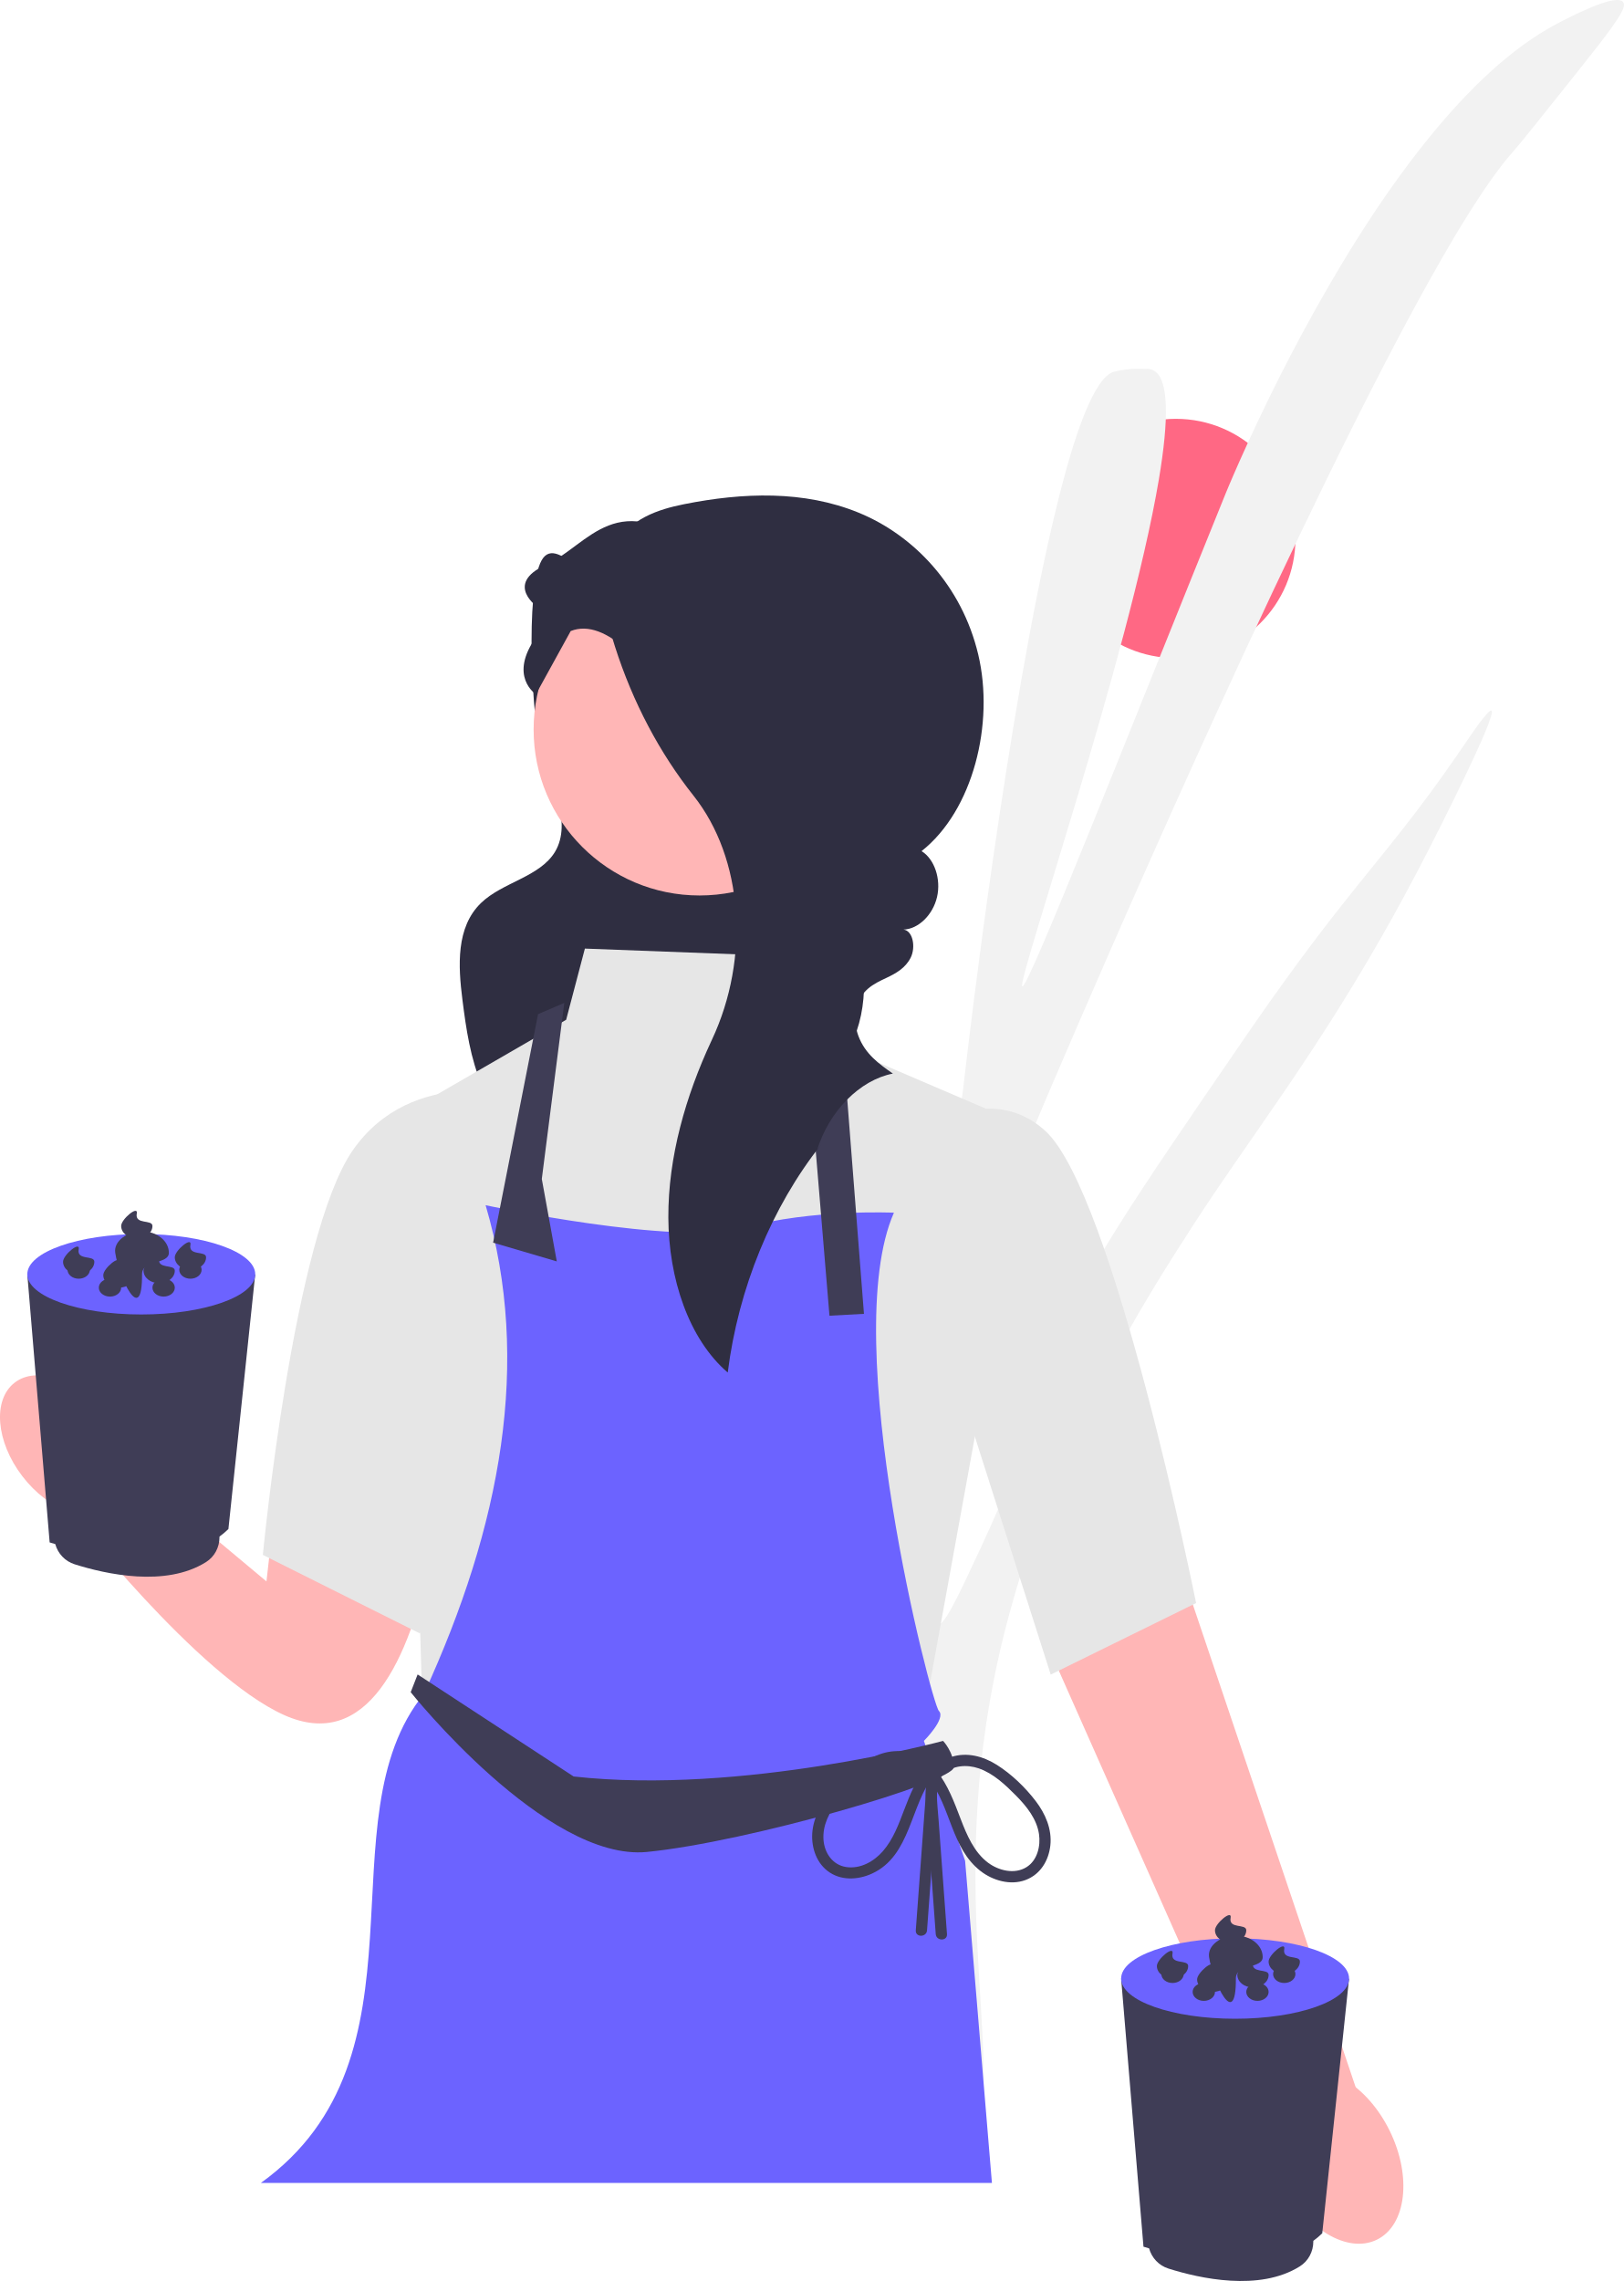
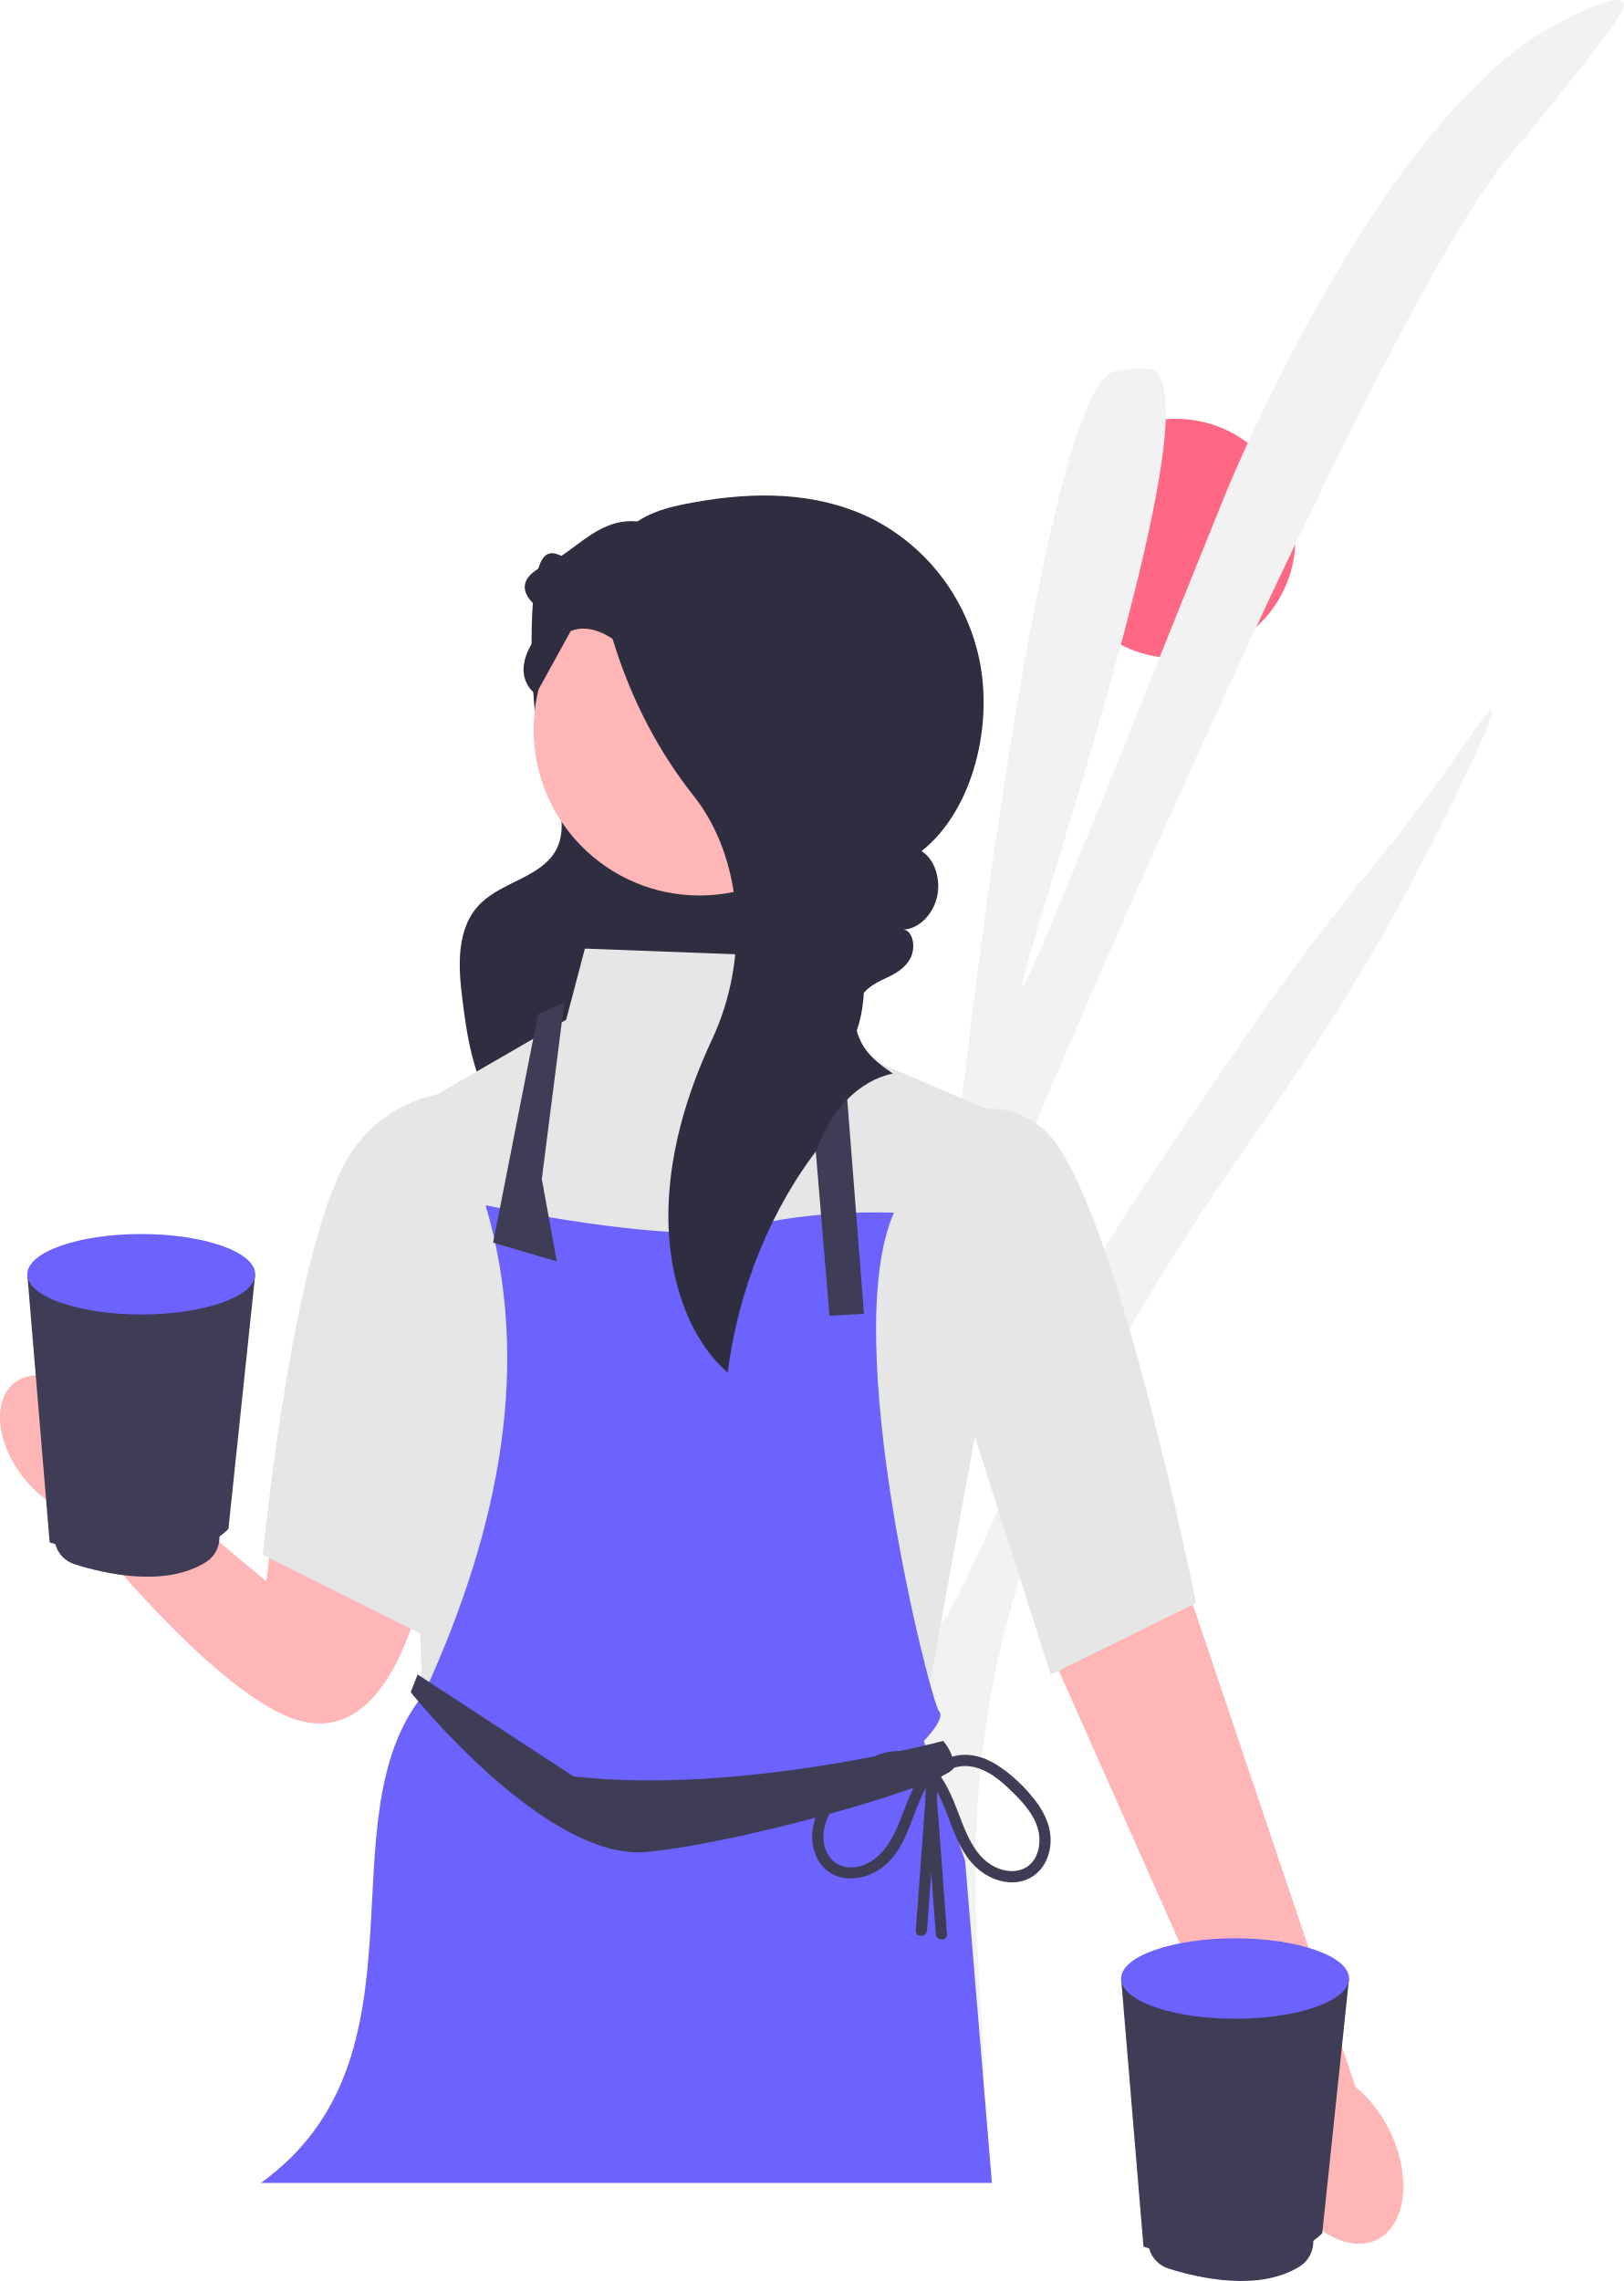
- <svg xmlns="http://www.w3.org/2000/svg" id="uuid-a184820f-41a7-4e6d-ae1b-ab1a8e41ca16" width="433.526" height="608.892" viewBox="0 0 433.526 608.892">
+ <svg xmlns="http://www.w3.org/2000/svg" id="uuid-68117a4e-af63-42af-9818-0ed9fc5288da" width="433.526" height="608.892" viewBox="0 0 433.526 608.892">
  <circle cx="313.889" cy="143.739" r="31.937" fill="#ff6884" />
-   <path d="M181.748,577.745c-.12,1.533-.115,2.956,.044,4.348l76.752-3.07c.642-1.424,1.179-2.895,1.636-4.415,8.305-27.338-8.923-71.598,7.985-138.921,12.553-49.957,38.126-89.663,50.048-108.16,14.651-22.75,31.439-43.876,50.531-77.316,4.138-7.234,8.382-15.068,12.753-23.606,1.465-2.855,18.343-35.973,16.648-36.915-.794-.434-5.341,6.298-6.881,8.561-13.596,20.015-21.605,28.854-33.015,43.318-6.925,8.77-15.089,19.583-26.489,36.221-29.237,42.623-43.842,63.921-48.6,79.621-1.256,4.193-7.935,26.883-21.095,55.218-6.723,14.458-10.085,21.687-12.098,21.198-5.701-1.403-.447-60.363,21.095-119.949,3.685-10.142,6.48-16.649,11.788-28.953,8.622-20.075,56.643-131.65,92.54-198.723,4.504-8.44,8.831-16.148,12.832-22.91,.778-1.274,1.53-2.521,2.259-3.715,5.057-8.229,9.56-14.753,13.352-18.995,2.007-2.255,7.086-8.621,17.268-21.405,4.043-5.081,7-8.85,8.987-11.597,.295-.4,.564-.799,.783-1.145,2.401-3.41,3.061-5.042,2.432-5.871-.902-1.181-4.157-.352-7.699,1.059-.383,.145-.79,.316-1.172,.487-3.846,1.604-7.725,3.649-9.018,4.348-11.866,6.3-23.263,17.191-33.702,30.011-3.876,4.738-7.586,9.728-11.162,14.843-11.509,16.513-21.41,34.387-28.85,49.055-9.116,18.075-14.49,31.314-14.49,31.314-25.005,61.666-52.661,132.164-54.287,131.633-1.784-.576,28.502-88.164,36.452-135.399,2.655-15.823,2.799-27.118-1.605-29.116-.158-.071-.316-.143-.499-.187-.681-.206-1.301-.155-1.636-.116,0,0-4.028-.357-8.205,.717-5.202,1.347-10.59,16.192-15.586,36.924-13.009,53.444-23.708,145.894-23.708,145.894-10.697,92.475-29.541,167.721-34.744,167.101-2.888-.351,.299-23.6-5.067-61.939-3.768-26.881-6.785-25.932-18.509-74.347-18.607-76.803-27.911-115.192-27.919-115.399,.013-1.632,.088-4.923-.54-8.316-.665-3.676-2.138-7.501-5.354-9.573-4.891-3.17-12.485-1.417-15.511,.62-2.42,1.65-3.573,4.545-3.694,8.64-.678,25.764,39.217,98.79,56.016,198.995,8.366,49.922,12.951,77.159,4.55,113.744-8.311,36.271-24.381,59.803-25.615,76.19h0Z" fill="#f2f2f2" />
-   <path d="M120.801,358.732s-.597,119.078-45.014,99.059c-23.098-10.411-57.191-54.305-57.191-54.305l14.085-13.486,38.453,32.143,7.242-63.926,42.423,.515,0-0Z" fill="#ffb6b6" />
-   <path d="M139.485,292.519s-29.427-8.331-45.316,14.55-24,108-24,108l42,21,27.316-143.55Z" fill="#e6e6e6" />
-   <path d="M168.848,158.11c-9.099,2.977-19.821-16.441-24.265-8.528-4.445,7.913-2.57,43.082-.069,51.853,1.243,4.359,3.331,8.502,4.536,12.87,1.205,4.368,1.443,9.202-.887,13.073-4.055,6.736-14.026,8.115-19.768,13.679-6.688,6.481-6.1,16.779-4.949,25.825,.992,7.797,2.118,15.685,5.283,23.017,3.165,7.333,8.629,14.16,16.278,17.666,9.739,4.464,21.181,2.925,31.625,.782,10.041-2.06,20.059-4.619,29.052-9.138s16.967-11.167,21.261-19.781c5.387-10.806,4.48-23.744,.082-35.155-4.399-11.411-12.007-21.563-19.93-31.269-13.344-16.346-27.846-31.892-43.379-46.498" fill="#2f2e41" />
-   <polygon points="299.124 355.835 317.794 426.429 363.066 560.627 339.492 574.014 280.221 440.473 265.243 369.224 299.124 355.835" fill="#ffb6b6" />
-   <polygon points="209.137 255.217 156.137 253.217 151.137 272.217 108.169 297.069 112.637 451.717 245.637 463.717 264.799 358.467 269.637 298.717 213.637 274.717 209.137 255.217" fill="#e6e6e6" />
-   <path d="M236.492,309.014s24.14-23.74,42.484-7.202c18.344,16.538,40.326,126.108,40.326,126.108l-38.81,19.094-44-138Z" fill="#e6e6e6" />
-   <path d="M238.637,323.717s-22-1-40,4-69-6-69-6c12.29,41.847,4.117,85.595-16.5,130.5-27.22,33.406,3.354,96.796-43.5,130.5h195.161l-7.161-86-11-32s6-6,4-8-27-99-12-133v-0Z" fill="#6c63ff" />
+   <path d="m181.748,577.745c-.12,1.533-.115,2.956.044,4.348l76.752-3.07c.642-1.424,1.179-2.895,1.636-4.415,8.305-27.338-8.923-71.598,7.985-138.921,12.553-49.957,38.126-89.663,50.048-108.16,14.651-22.75,31.439-43.876,50.531-77.316,4.138-7.234,8.382-15.068,12.753-23.606,1.465-2.855,18.343-35.973,16.648-36.915-.794-.434-5.341,6.298-6.881,8.561-13.596,20.015-21.605,28.854-33.015,43.318-6.925,8.77-15.089,19.583-26.489,36.221-29.237,42.623-43.842,63.921-48.6,79.621-1.256,4.193-7.935,26.883-21.095,55.218-6.723,14.458-10.085,21.687-12.098,21.198-5.701-1.403-.447-60.363,21.095-119.949,3.685-10.142,6.48-16.649,11.788-28.953,8.622-20.075,56.643-131.65,92.54-198.723,4.504-8.44,8.831-16.148,12.832-22.91.778-1.274,1.53-2.521,2.259-3.715,5.057-8.229,9.56-14.753,13.352-18.995,2.007-2.255,7.086-8.621,17.268-21.405,4.043-5.081,7-8.85,8.987-11.597.295-.4.564-.799.783-1.145,2.401-3.41,3.061-5.042,2.432-5.871-.902-1.181-4.157-.352-7.699,1.059-.383.145-.79.316-1.172.487-3.846,1.604-7.725,3.649-9.018,4.348-11.866,6.3-23.263,17.191-33.702,30.011-3.876,4.738-7.586,9.728-11.162,14.843-11.509,16.513-21.41,34.387-28.85,49.055-9.116,18.075-14.49,31.314-14.49,31.314-25.005,61.666-52.661,132.164-54.287,131.633-1.784-.576,28.502-88.164,36.452-135.399,2.655-15.823,2.799-27.118-1.605-29.116-.158-.071-.316-.143-.499-.187-.681-.206-1.301-.155-1.636-.116,0,0-4.028-.357-8.205.717-5.202,1.347-10.59,16.192-15.586,36.924-13.009,53.444-23.708,145.894-23.708,145.894-10.697,92.475-29.541,167.721-34.744,167.101-2.888-.351.299-23.6-5.067-61.939-3.768-26.881-6.785-25.932-18.509-74.347-18.607-76.803-27.911-115.192-27.919-115.399.013-1.632.088-4.923-.54-8.316-.665-3.676-2.138-7.501-5.354-9.573-4.891-3.17-12.485-1.417-15.511.62-2.42,1.65-3.573,4.545-3.694,8.64-.678,25.764,39.217,98.79,56.016,198.995,8.366,49.922,12.951,77.159,4.55,113.744-8.311,36.271-24.381,59.803-25.615,76.19h0Z" fill="#f2f2f2" />
+   <path d="m120.801,358.732s-.597,119.078-45.014,99.059c-23.098-10.411-57.191-54.305-57.191-54.305l14.085-13.486,38.453,32.143,7.242-63.926,42.423.515s0-0.0 0-0Z" fill="#ffb6b6" />
+   <path d="m139.485,292.519s-29.427-8.331-45.316,14.55-24,108-24,108l42,21,27.316-143.55Z" fill="#e6e6e6" />
+   <path d="m168.848,158.111c-9.099,2.977-19.821-16.441-24.265-8.528-4.445,7.913-2.57,43.082-.069,51.853,1.243,4.359,3.331,8.502,4.536,12.87,1.205,4.368,1.443,9.202-.887,13.073-4.055,6.736-14.026,8.115-19.768,13.679-6.688,6.481-6.1,16.779-4.949,25.825.992,7.797,2.118,15.685,5.283,23.017,3.165,7.333,8.629,14.16,16.278,17.666,9.739,4.464,21.181,2.925,31.625.782,10.041-2.06,20.059-4.619,29.052-9.138s16.967-11.167,21.261-19.781c5.387-10.806,4.48-23.744.082-35.155-4.399-11.411-12.007-21.563-19.93-31.269-13.344-16.346-27.846-31.892-43.379-46.498" fill="#2f2e41" />
+   <polygon points="299.124 355.835 317.794 426.429 363.066 560.627 339.492 574.014 280.221 440.473 265.242 369.224 299.124 355.835" fill="#ffb6b6" />
+   <polygon points="209.137 255.218 156.137 253.218 151.137 272.217 108.169 297.069 112.637 451.717 245.637 463.717 264.799 358.467 269.637 298.717 213.637 274.717 209.137 255.218" fill="#e6e6e6" />
+   <path d="m236.492,309.014s24.14-23.74,42.484-7.202c18.344,16.538,40.326,126.108,40.326,126.108l-38.81,19.094-44-138h0Z" fill="#e6e6e6" />
+   <path d="m238.637,323.717s-22-1-40,4-69-6-69-6c12.29,41.847,4.117,85.595-16.5,130.5-27.22,33.406,3.354,96.796-43.5,130.5h195.161l-7.161-86-11-32s6-6,4-8-27-99-12-133v-0Z" fill="#6c63ff" />
  <polygon points="143.637 270.717 131.637 331.717 148.637 336.717 144.637 314.717 150.637 267.717 143.637 270.717" fill="#3f3d56" />
  <polygon points="214.637 269.717 221.428 351.217 230.637 350.717 224.637 273.717 214.637 269.717" fill="#3f3d56" />
-   <path d="M251.759,464.717s-53.622,14.5-98.622,9.5l-41.652-27.236-1.848,4.736s36.122,45.283,63.061,42.642,81.939-18.642,81.939-22.642-2.878-7-2.878-7h-0Z" fill="#3f3d56" />
+   <path d="m251.759,464.717s-53.622,14.5-98.622,9.5l-41.652-27.236-1.848,4.736s36.122,45.283,63.061,42.642,81.939-18.642,81.939-22.642-2.878-7-2.878-7h-0Z" fill="#3f3d56" />
  <ellipse cx="16.743" cy="385.786" rx="13.588" ry="21.062" transform="translate(-231.0548 89.63172) rotate(-37.43475)" fill="#ffb6b6" />
  <ellipse cx="356.743" cy="575.786" rx="15.863" ry="24.588" transform="translate(-217.0666 215.8727) rotate(-26.12127)" fill="#ffb6b6" />
  <circle cx="186.743" cy="194.749" r="44.291" fill="#ffb6b6" />
-   <path d="M198.664,237.138l-.526-14.918s-26.749-61.333-45.786-53.769l-9.287,16.873s-7.522-4.791,.147-15.402,.651-7.606,.651-7.606c0,0-9.645-6.324,1.891-11.557,11.535-5.232,18.994-21.811,41.961-2.627,12.757,10.656,27.018,27.781,37.176,40.902,11.402,14.727,7.218,36.569-9.273,45.224-4.929,2.587-10.598,3.921-16.954,2.881l-0-0Z" fill="#2f2e41" />
-   <path d="M219.209,305.535c-13.196,16.631-22.113,38.389-24.938,60.85-10.414-8.939-15.785-25.103-15.855-41.351s4.674-32.52,11.438-47.066c.068-.145,.135-.291,.204-.436,10.227-21.821,8.387-48.38-4.944-65.166-8.992-11.323-16.183-24.858-20.956-39.806-2.695-8.439-4.47-18.762-.119-26.743,4.009-7.355,11.664-9.846,18.558-11.223,15.743-3.144,32.021-3.736,46.668,2.28s27.5,19.423,31.875,37.835c4.375,18.412-1.358,41.625-15.127,52.491,3.438,2.1,5.241,7.436,4.134,12.237s-5.014,8.594-8.961,8.7c2.515,.297,3.312,4.674,1.942,7.463-1.371,2.79-3.965,4.237-6.403,5.39-3.472,1.642-7.299,3.326-8.235,8.96-.375,2.259-.093,4.557,.653,6.565,1.809,4.866,5.578,7.541,9.213,10.068-8.846,1.724-17.031,10.011-20.286,20.538" fill="#2f2e41" />
-   <path d="M247.933,474.857c5.921,7.451,5.966,18.481,13.832,24.602,3.262,2.539,7.95,3.887,11.956,2.412,3.972-1.463,6.22-5.144,6.67-9.234,.48-4.354-1.327-8.492-3.927-11.888-2.808-3.667-6.419-7.141-10.327-9.619-3.621-2.296-8.026-3.499-12.214-2.115-4.22,1.395-6.716,4.815-6.825,9.251-.076,3.096,.362,6.247,.589,9.333l.692,9.398,1.42,19.29c.141,1.914,3.142,1.929,3,0l-2.22-30.171c-.176-2.385-.449-4.787-.483-7.18-.027-1.935,.297-3.839,1.704-5.261,2.464-2.489,6.356-2.707,9.504-1.616,3.902,1.353,7.121,4.42,9.967,7.304,2.77,2.806,5.488,6.186,6.089,10.208,.479,3.203-.436,7.054-3.346,8.855-3.191,1.976-7.438,.92-10.275-1.211-3.712-2.789-5.657-7.406-7.27-11.607-1.734-4.516-3.371-9.045-6.414-12.874-1.201-1.511-3.311,.624-2.121,2.121h0l-0-0Z" fill="#3f3d56" />
-   <path d="M247.219,471.735c-2.683,3.377-4.291,7.297-5.813,11.296-1.474,3.873-2.956,7.963-5.722,11.132-2.404,2.755-6.023,4.792-9.792,4.225-3.635-.547-5.808-3.769-6.057-7.268-.276-3.885,1.538-7.424,3.967-10.344,2.627-3.159,5.832-6.275,9.376-8.381,3.091-1.837,6.844-2.743,10.237-1.145,1.474,.694,2.734,1.829,3.316,3.376,.798,2.122,.398,4.58,.236,6.781-.831,11.294-1.662,22.587-2.494,33.881-.142,1.926,2.859,1.917,3,0,.837-11.376,1.674-22.752,2.512-34.128,.184-2.496,.474-5.142-.435-7.54-.699-1.843-1.979-3.338-3.63-4.403-3.498-2.257-7.948-2.231-11.704-.682-4.285,1.766-7.902,5.111-11.045,8.443-3.081,3.267-5.749,7.15-6.276,11.712-.451,3.904,.785,8.209,3.964,10.697,3.459,2.707,8.134,2.502,11.965,.731,10.337-4.779,10.143-18.241,16.516-26.261,1.189-1.496-.92-3.633-2.121-2.121h-0Z" fill="#3f3d56" />
+   <path d="m198.664,237.138l-.526-14.918s-26.749-61.333-45.786-53.769l-9.287,16.873s-7.522-4.791.147-15.402.651-7.606.651-7.606c0,0-9.645-6.324,1.891-11.557,11.535-5.232,18.994-21.811,41.961-2.627,12.757,10.656,27.018,27.781,37.176,40.902,11.402,14.727,7.218,36.569-9.273,45.224-4.929,2.587-10.598,3.921-16.954,2.881l-0-0Z" fill="#2f2e41" />
+   <path d="m219.209,305.535c-13.196,16.631-22.113,38.389-24.938,60.85-10.414-8.939-15.785-25.103-15.855-41.351s4.674-32.52,11.438-47.066c.068-.145.135-.291.204-.436,10.227-21.821,8.387-48.38-4.944-65.166-8.992-11.323-16.183-24.858-20.956-39.806-2.695-8.439-4.47-18.762-.119-26.743,4.009-7.355,11.664-9.846,18.558-11.223,15.743-3.144,32.021-3.736,46.668,2.28s27.5,19.423,31.875,37.835c4.375,18.412-1.358,41.625-15.127,52.491,3.438,2.1,5.241,7.436,4.134,12.237s-5.014,8.594-8.961,8.7c2.515.297,3.312,4.674,1.942,7.463-1.371,2.79-3.965,4.237-6.403,5.39-3.472,1.642-7.299,3.326-8.235,8.96-.375,2.259-.093,4.557.653,6.565,1.809,4.866,5.578,7.541,9.213,10.068-8.846,1.724-17.031,10.011-20.286,20.538" fill="#2f2e41" />
+   <path d="m247.933,474.857c5.921,7.451,5.966,18.481,13.832,24.602,3.262,2.539,7.95,3.887,11.956,2.412,3.972-1.463,6.22-5.144,6.67-9.234.48-4.354-1.327-8.492-3.927-11.888-2.808-3.667-6.419-7.141-10.327-9.619-3.621-2.296-8.026-3.499-12.214-2.115-4.22,1.395-6.716,4.815-6.825,9.251-.076,3.096.362,6.247.589,9.333l.692,9.398,1.42,19.29c.141,1.914,3.142,1.929,3,0l-2.22-30.171c-.176-2.385-.449-4.787-.483-7.18-.027-1.935.297-3.839,1.704-5.261,2.464-2.489,6.356-2.707,9.504-1.616,3.902,1.353,7.121,4.42,9.967,7.304,2.77,2.806,5.488,6.186,6.089,10.208.479,3.203-.436,7.054-3.346,8.855-3.191,1.976-7.438.92-10.275-1.211-3.712-2.789-5.657-7.406-7.27-11.607-1.734-4.516-3.371-9.045-6.414-12.874-1.201-1.511-3.311.624-2.121,2.121h0l-0-0.0 0.0 0Z" fill="#3f3d56" />
+   <path d="m247.219,471.735c-2.683,3.377-4.291,7.297-5.813,11.296-1.474,3.873-2.956,7.963-5.722,11.132-2.404,2.755-6.023,4.792-9.792,4.225-3.635-.547-5.808-3.769-6.057-7.268-.276-3.885,1.538-7.424,3.967-10.344,2.627-3.159,5.832-6.275,9.376-8.381,3.091-1.837,6.844-2.743,10.237-1.145,1.474.694,2.734,1.829,3.316,3.376.798,2.122.398,4.58.236,6.781-.831,11.294-1.662,22.587-2.494,33.881-.142,1.926,2.859,1.917,3,0,.837-11.376,1.674-22.752,2.512-34.128.184-2.496.474-5.142-.435-7.54-.699-1.843-1.979-3.338-3.63-4.403-3.498-2.257-7.948-2.231-11.704-.682-4.285,1.766-7.902,5.111-11.045,8.443-3.081,3.267-5.749,7.15-6.276,11.712-.451,3.904.785,8.209,3.964,10.697,3.459,2.707,8.134,2.502,11.965.731,10.337-4.779,10.143-18.241,16.516-26.261,1.189-1.496-.92-3.633-2.121-2.121h-0v-0Z" fill="#3f3d56" />
  <g>
-     <path d="M68.137,340.148s-22.669,21.476-60.849,0l5.966,71.587s.536,.172,1.496,.443c.694,2.513,2.59,4.579,5.165,5.392,8.31,2.627,24.291,6.207,35.094-.594,2.254-1.419,3.582-3.935,3.582-6.597v-.207c.838-.613,1.643-1.273,2.386-2.016l7.159-68.008Z" fill="#3f3d56" />
+     <path d="m68.137,340.148s-22.669,21.476-60.849,0l5.966,71.587s.536.172,1.496.443c.694,2.513,2.59,4.579,5.165,5.392,8.31,2.627,24.291,6.207,35.094-.594,2.254-1.419,3.582-3.935,3.582-6.597v-.207c.838-.613,1.643-1.273,2.386-2.016l7.159-68.008Z" fill="#3f3d56" />
    <ellipse cx="37.713" cy="340.148" rx="30.424" ry="10.738" fill="#6c63ff" />
-     <ellipse cx="21.009" cy="338.955" rx="2.983" ry="2.386" fill="#3f3d56" />
-     <ellipse cx="50.837" cy="338.955" rx="2.983" ry="2.386" fill="#3f3d56" />
-     <path d="M40.695,327.263c0,1.845-1.87,3.341-4.176,3.341s-4.176-1.496-4.176-3.341,4.611-5.606,4.176-3.341c-.597,3.102,4.176,1.496,4.176,3.341Z" fill="#3f3d56" />
-     <path d="M55.013,335.614c0,1.845-1.87,3.341-4.176,3.341s-4.176-1.496-4.176-3.341,4.611-5.606,4.176-3.341c-.597,3.102,4.176,1.496,4.176,3.341Z" fill="#3f3d56" />
-     <path d="M46.661,339.194c0,1.845-1.87,3.341-4.176,3.341s-4.176-1.496-4.176-3.341,4.611-5.606,4.176-3.341c-.597,3.102,4.176,1.496,4.176,3.341Z" fill="#3f3d56" />
-     <path d="M35.923,340.387c0,1.845-1.87,3.341-4.176,3.341s-4.176-1.496-4.176-3.341,4.611-5.606,4.176-3.341c-.597,3.102,4.176,1.496,4.176,3.341Z" fill="#3f3d56" />
-     <path d="M25.185,336.808c0,1.845-1.87,3.341-4.176,3.341s-4.176-1.496-4.176-3.341,4.611-5.606,4.176-3.341c-.597,3.102,4.176,1.496,4.176,3.341Z" fill="#3f3d56" />
-     <ellipse cx="29.361" cy="343.728" rx="2.983" ry="2.386" fill="#3f3d56" />
-     <ellipse cx="43.678" cy="343.728" rx="2.983" ry="2.386" fill="#3f3d56" />
-     <path d="M45.082,334.421c0,3.163-7.175,1.773-7.159,5.727,.057,14.209-6.2,.834-7.159-5.727-.458-3.13,3.205-5.727,7.159-5.727s7.159,2.564,7.159,5.727Z" fill="#3f3d56" />
  </g>
  <g>
-     <path d="M360.137,528.148s-22.669,21.476-60.849,0l5.966,71.587s.536,.172,1.496,.443c.694,2.513,2.59,4.579,5.165,5.392,8.31,2.627,24.291,6.207,35.094-.594,2.254-1.419,3.582-3.935,3.582-6.597v-.207c.838-.613,1.643-1.273,2.386-2.016l7.159-68.008Z" fill="#3f3d56" />
+     <path d="m360.137,528.148s-22.669,21.476-60.849,0l5.966,71.587s.536.172,1.496.443c.694,2.513,2.59,4.579,5.165,5.392,8.31,2.627,24.291,6.207,35.094-.594,2.254-1.419,3.582-3.935,3.582-6.597v-.207c.838-.613,1.643-1.273,2.386-2.016l7.159-68.008Z" fill="#3f3d56" />
    <ellipse cx="329.713" cy="528.148" rx="30.424" ry="10.738" fill="#6c63ff" />
-     <ellipse cx="313.009" cy="526.955" rx="2.983" ry="2.386" fill="#3f3d56" />
-     <ellipse cx="342.837" cy="526.955" rx="2.983" ry="2.386" fill="#3f3d56" />
-     <path d="M332.695,515.263c0,1.845-1.87,3.341-4.176,3.341s-4.176-1.496-4.176-3.341,4.611-5.606,4.176-3.341c-.597,3.102,4.176,1.496,4.176,3.341Z" fill="#3f3d56" />
-     <path d="M347.013,523.614c0,1.845-1.87,3.341-4.176,3.341s-4.176-1.496-4.176-3.341,4.611-5.606,4.176-3.341c-.597,3.102,4.176,1.496,4.176,3.341Z" fill="#3f3d56" />
-     <path d="M338.661,527.194c0,1.845-1.87,3.341-4.176,3.341s-4.176-1.496-4.176-3.341,4.611-5.606,4.176-3.341c-.597,3.102,4.176,1.496,4.176,3.341Z" fill="#3f3d56" />
-     <path d="M327.923,528.387c0,1.845-1.87,3.341-4.176,3.341s-4.176-1.496-4.176-3.341,4.611-5.606,4.176-3.341c-.597,3.102,4.176,1.496,4.176,3.341Z" fill="#3f3d56" />
-     <path d="M317.185,524.808c0,1.845-1.87,3.341-4.176,3.341s-4.176-1.496-4.176-3.341,4.611-5.606,4.176-3.341c-.597,3.102,4.176,1.496,4.176,3.341Z" fill="#3f3d56" />
-     <ellipse cx="321.361" cy="531.728" rx="2.983" ry="2.386" fill="#3f3d56" />
-     <ellipse cx="335.678" cy="531.728" rx="2.983" ry="2.386" fill="#3f3d56" />
-     <path d="M337.082,522.421c0,3.163-7.175,1.773-7.159,5.727,.057,14.209-6.2,.834-7.159-5.727-.458-3.13,3.205-5.727,7.159-5.727s7.159,2.564,7.159,5.727Z" fill="#3f3d56" />
  </g>
</svg>
